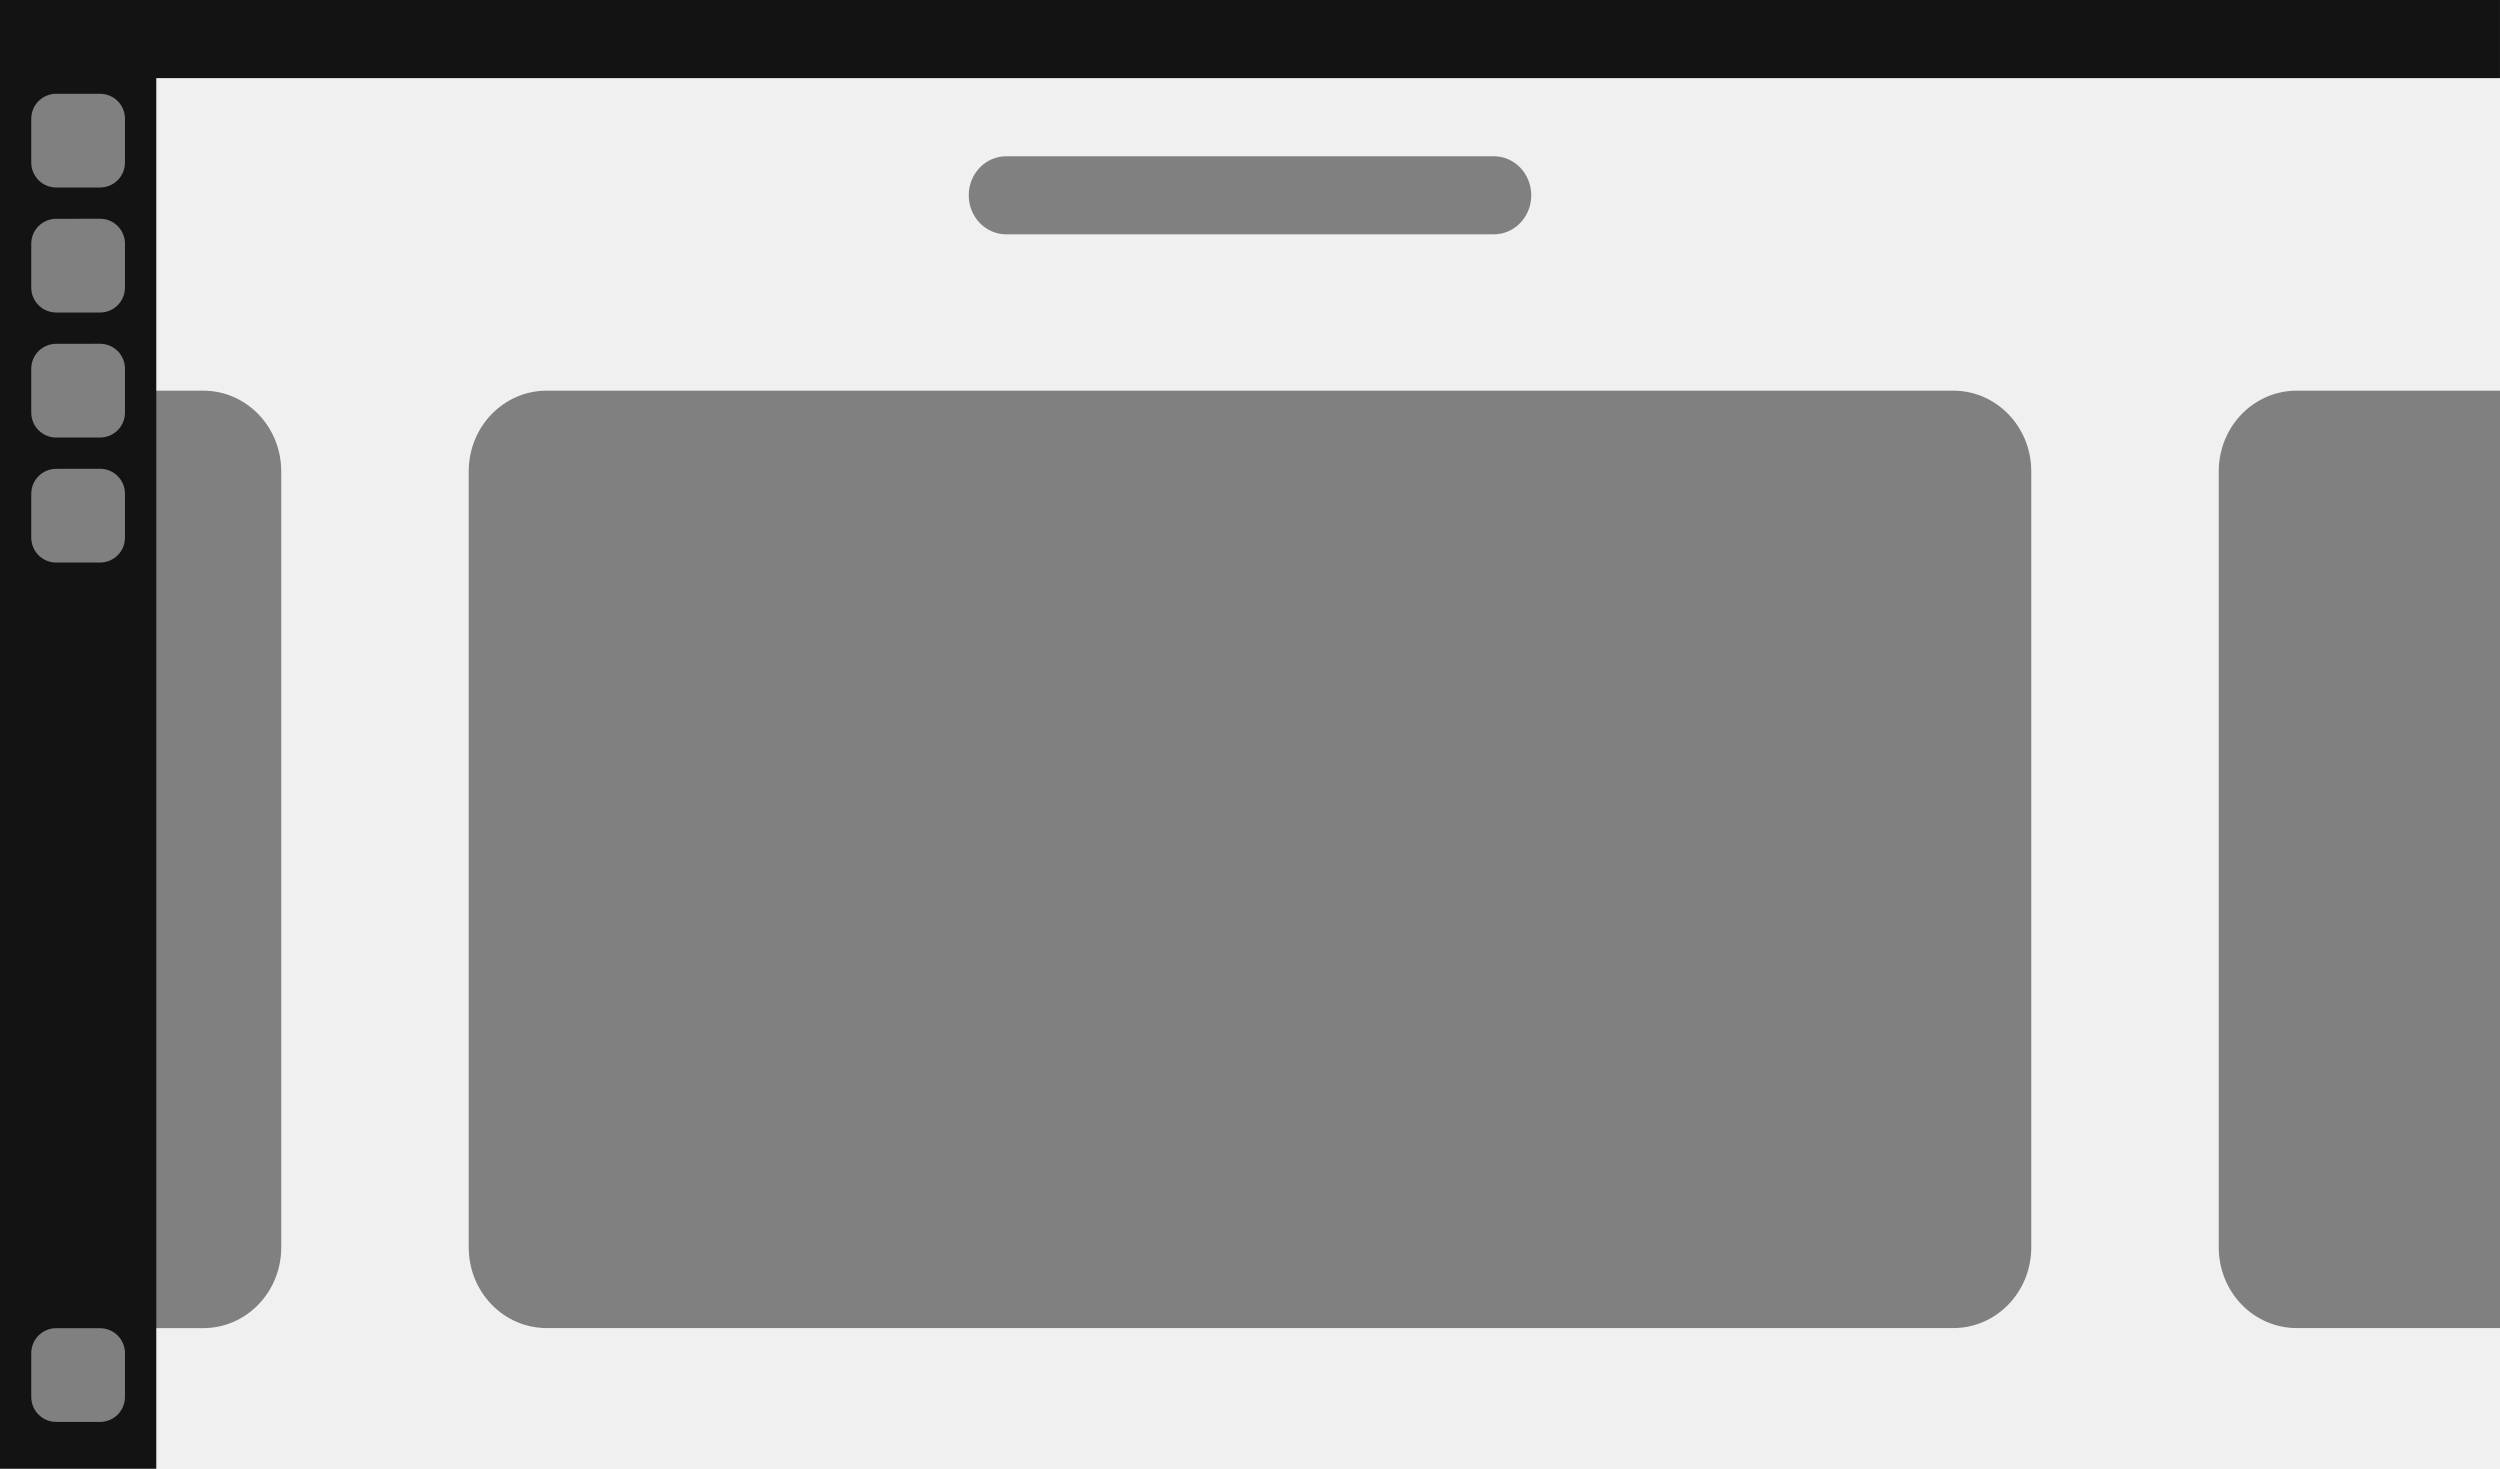
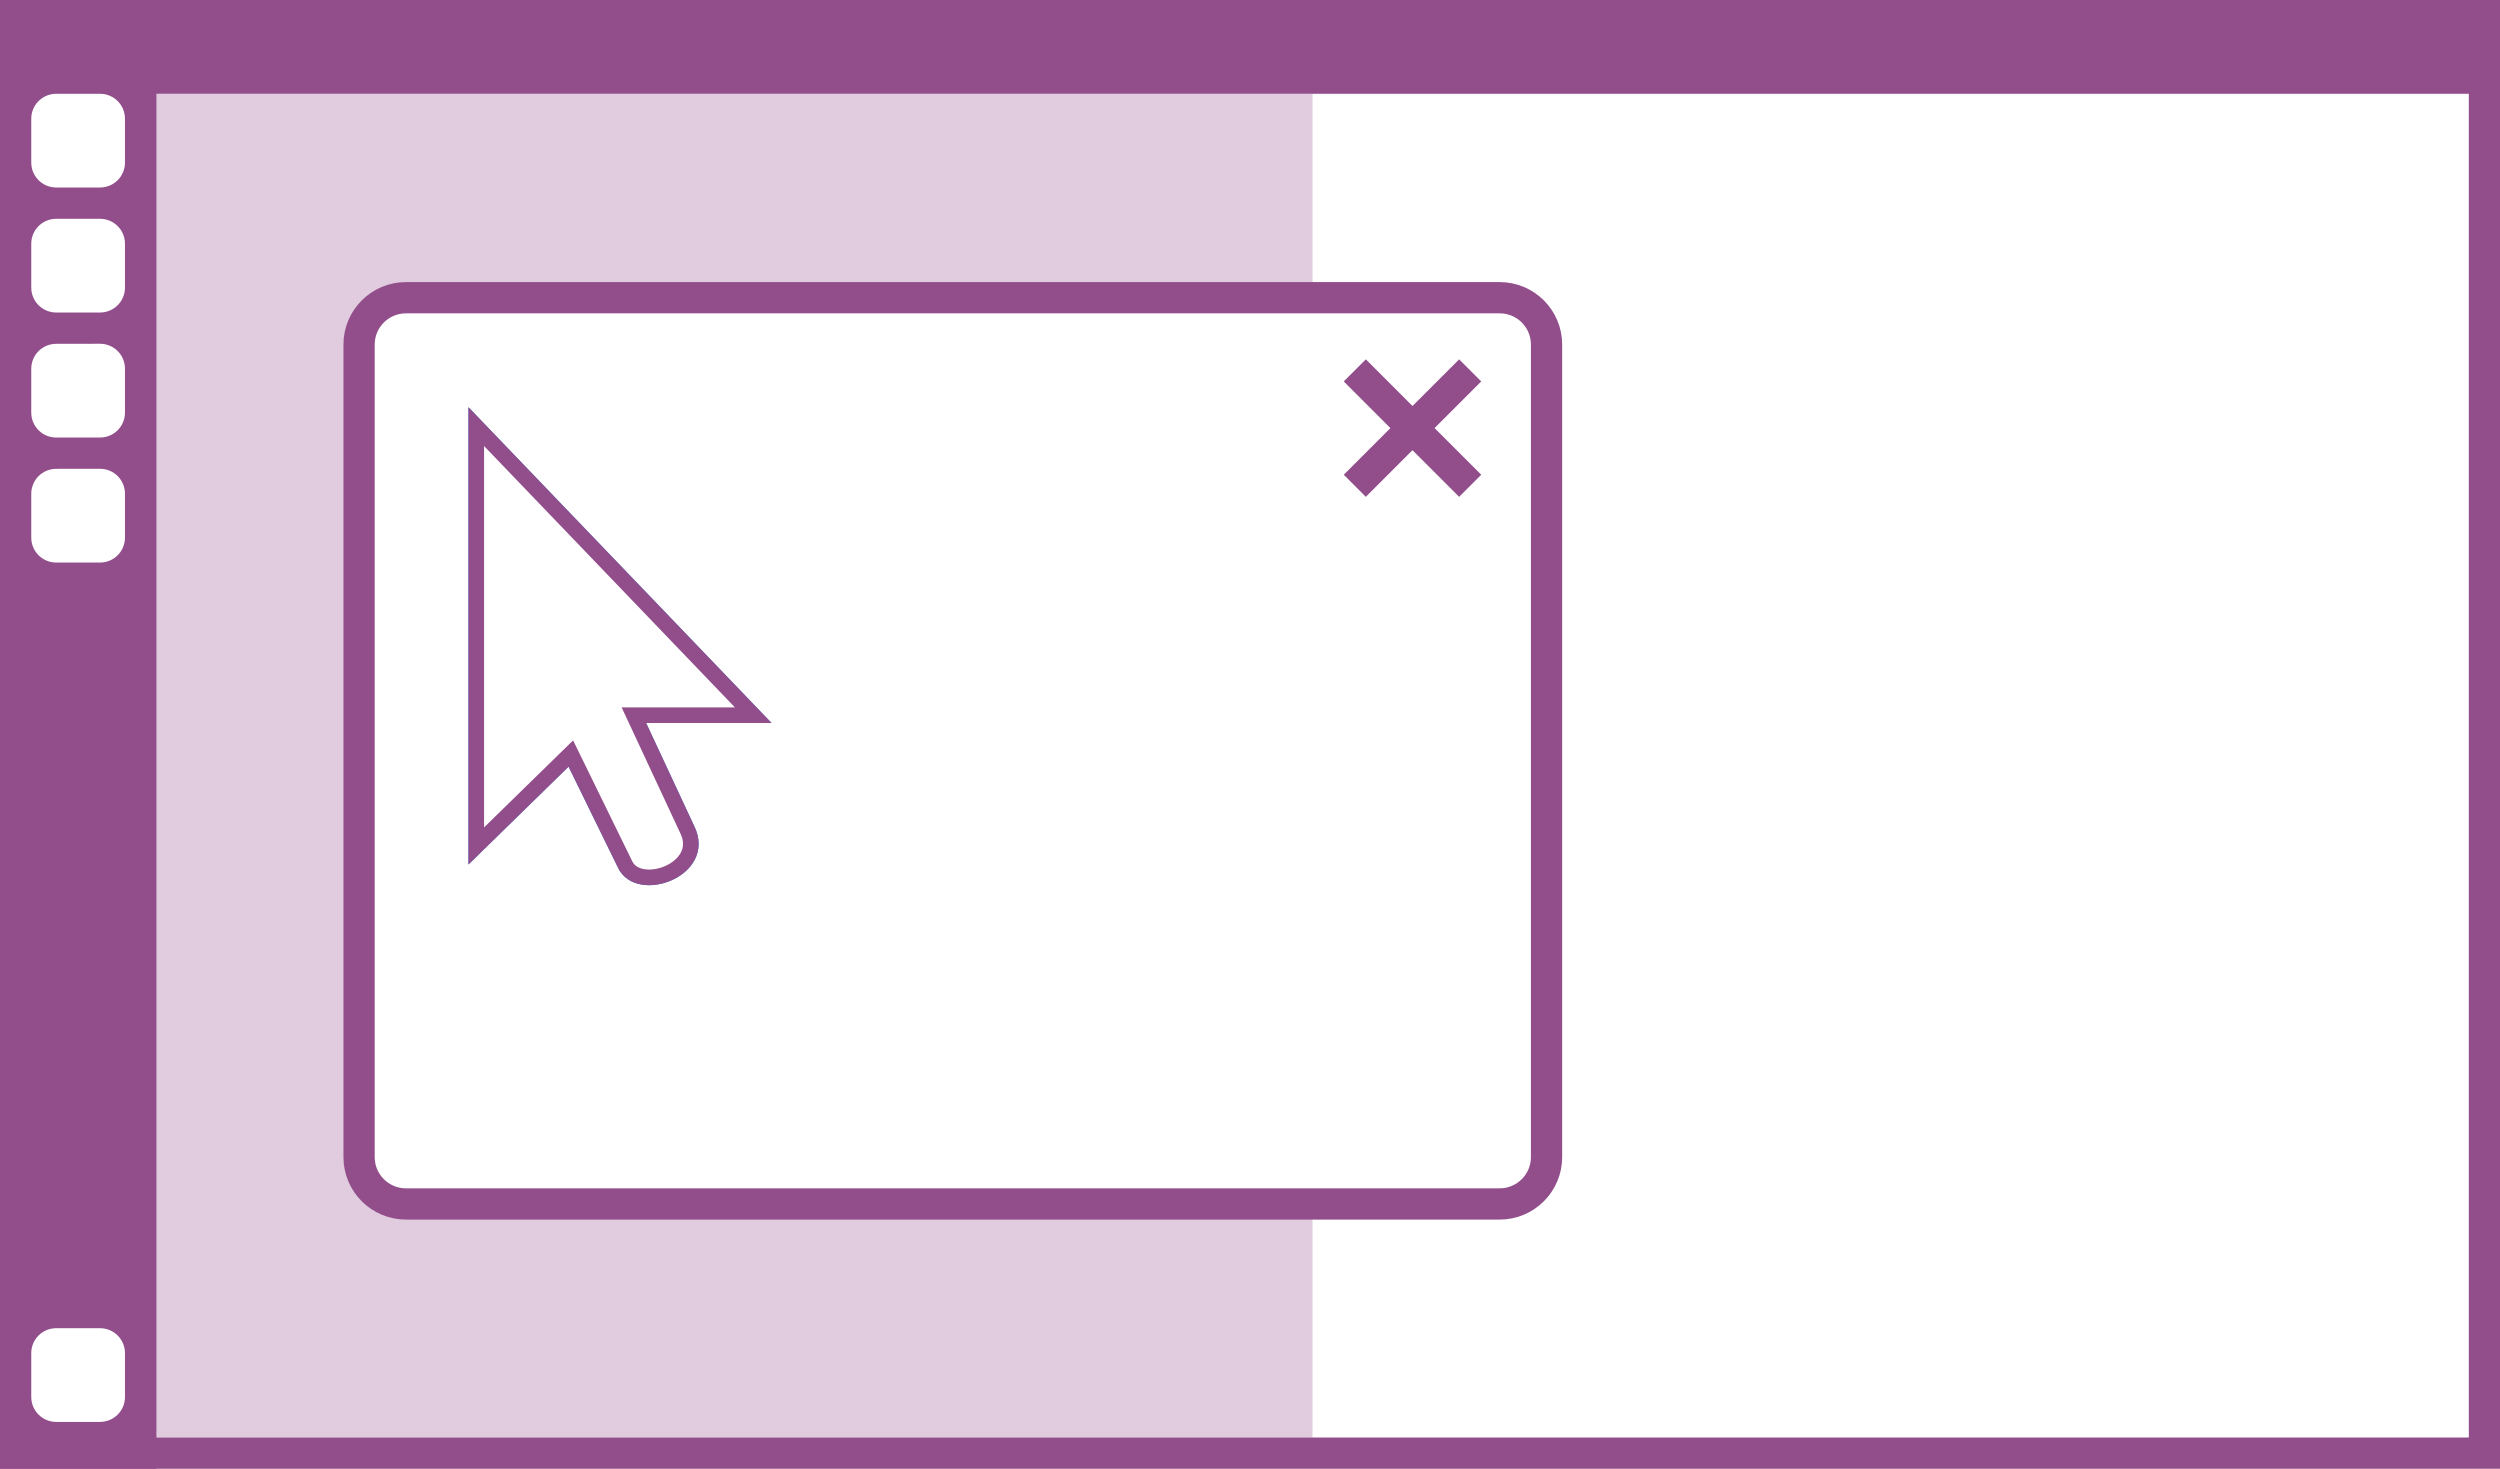
<svg xmlns="http://www.w3.org/2000/svg" width="160" height="94" viewBox="0 0 42.333 24.871" version="1.1" id="svg20">
  <defs id="defs24" />
-   <path id="path4799" style="fill:#808080;fill-opacity:1;stroke:#ed333b;stroke-width:0;stroke-linecap:round" d="m 17.039,2.646 c -0.352,0 -0.635,0.295 -0.635,0.661 0,0.366 0.283,0.661 0.635,0.661 h 8.255 c 0.352,0 0.635,-0.295 0.635,-0.661 0,-0.366 -0.283,-0.661 -0.635,-0.661 z M -3.0801064e-4,6.615 V 22.49 H 3.439 c 0.733,0 1.323,-0.61 1.323,-1.368 V 7.983 c 0,-0.758 -0.59,-1.368 -1.323,-1.368 z m 9.26,0 c -0.733,0 -1.323,0.61 -1.323,1.368 V 21.121 c 0,0.758 0.59,1.368 1.323,1.368 H 33.073 c 0.733,0 1.323,-0.61 1.323,-1.368 V 7.983 c 0,-0.758 -0.59,-1.368 -1.323,-1.368 z m 29.634,0 c -0.733,0 -1.323,0.61 -1.323,1.368 V 21.121 c 0,0.758 0.59,1.368 1.323,1.368 h 3.44 V 6.615 Z" />
-   <path id="rect1141" style="fill:#131313;fill-opacity:1;stroke-width:0.129" d="M -3.0801064e-4,0 V 1.323 24.871 H 2.646 V 1.323 H 42.333 V 0 H 2.646 Z" />
-   <path id="rect2863-36-3" style="fill:#808080;fill-opacity:1;stroke-width:0.099" d="m 0.952,1.588 c -0.235,0 -0.423,0.189 -0.423,0.423 v 0.741 c 0,0.235 0.189,0.423 0.423,0.423 H 1.693 c 0.235,0 0.423,-0.189 0.423,-0.423 V 2.011 c 0,-0.235 -0.189,-0.423 -0.423,-0.423 z m 0,2.117 c -0.235,0 -0.423,0.189 -0.423,0.423 v 0.741 c 0,0.235 0.189,0.423 0.423,0.423 H 1.693 c 0.235,0 0.423,-0.189 0.423,-0.423 V 4.127 c 0,-0.235 -0.189,-0.423 -0.423,-0.423 z m 0,2.117 c -0.235,0 -0.423,0.189 -0.423,0.423 v 0.741 c 0,0.235 0.189,0.423 0.423,0.423 H 1.693 c 0.235,0 0.423,-0.189 0.423,-0.423 V 6.244 c 0,-0.235 -0.189,-0.423 -0.423,-0.423 z m 0,2.117 c -0.235,0 -0.423,0.189 -0.423,0.423 v 0.741 c 0,0.235 0.189,0.423 0.423,0.423 H 1.693 c 0.235,0 0.423,-0.189 0.423,-0.423 V 8.361 c 0,-0.235 -0.189,-0.423 -0.423,-0.423 z m 0,14.552 c -0.235,0 -0.423,0.189 -0.423,0.423 v 0.741 c 0,0.235 0.189,0.423 0.423,0.423 H 1.693 c 0.235,0 0.423,-0.189 0.423,-0.423 v -0.741 c 0,-0.235 -0.189,-0.423 -0.423,-0.423 z" />
+   <rect style="opacity:1;fill:#924d8b;fill-opacity:1;stroke:none;stroke-width:0.287;stroke-opacity:1" id="rect4752" width="42.334" height="24.871" x="-0" y="4.4408921e-16" ry="0" />
+   <rect style="opacity:1;fill:#ffffff;fill-opacity:1;stroke:none;stroke-width:0.398;stroke-opacity:1" id="rect5232" width="39.159" height="22.754" x="2.646" y="1.588" />
+   <rect style="opacity:1;fill:#924d8b;fill-opacity:1;stroke:none;stroke-width:0.263;stroke-opacity:1" id="rect5358" width="2.646" height="24.871" x="-0" y="0" />
+   <path id="rect2863-36-3" style="fill:#ffffff;fill-opacity:1;stroke-width:0.099" d="m 0.952,1.588 c -0.235,0 -0.423,0.189 -0.423,0.423 v 0.741 c 0,0.235 0.189,0.423 0.423,0.423 H 1.693 c 0.235,0 0.423,-0.189 0.423,-0.423 v -0.741 c 0,-0.235 -0.189,-0.423 -0.423,-0.423 z m 0,2.117 c -0.235,0 -0.423,0.189 -0.423,0.423 v 0.741 c 0,0.235 0.189,0.423 0.423,0.423 H 1.693 c 0.235,0 0.423,-0.189 0.423,-0.423 v -0.741 c 0,-0.235 -0.189,-0.423 -0.423,-0.423 z m 0,2.117 c -0.235,0 -0.423,0.189 -0.423,0.423 v 0.741 c 0,0.235 0.189,0.423 0.423,0.423 H 1.693 c 0.235,0 0.423,-0.189 0.423,-0.423 V 6.244 c 0,-0.235 -0.189,-0.423 -0.423,-0.423 z m 0,2.117 c -0.235,0 -0.423,0.189 -0.423,0.423 v 0.741 c 0,0.235 0.189,0.423 0.423,0.423 H 1.693 c 0.235,0 0.423,-0.189 0.423,-0.423 V 8.361 c 0,-0.235 -0.189,-0.423 -0.423,-0.423 z m 0,14.552 c -0.235,0 -0.423,0.189 -0.423,0.423 v 0.741 c 0,0.235 0.189,0.423 0.423,0.423 H 1.693 c 0.235,0 0.423,-0.189 0.423,-0.423 v -0.741 c 0,-0.235 -0.189,-0.423 -0.423,-0.423 z" />
+   <rect style="opacity:0.287;fill:#924d8b;fill-opacity:1;stroke:none;stroke-width:1.219;stroke-opacity:1" id="rect5744" width="19.579" height="22.754" x="2.646" y="1.588" />
+   <g transform="matrix(0.26458,0,0,0.26458,-396.0832,1156.76)" style="display:inline" id="g16-0">
+     <rect ry="3" rx="3" y="-4353.007" x="1520.006" height="58" width="76" style="opacity:1;vector-effect:none;fill:#ffffff;fill-opacity:1;stroke:#924d8b;stroke-width:2;stroke-linecap:butt;stroke-linejoin:miter;stroke-miterlimit:4;stroke-dasharray:none;stroke-dashoffset:0;stroke-opacity:1;marker:none" id="rect6-6" />
+     <g style="display:inline;fill:#ffffff;fill-opacity:1;stroke:#3584e4;stroke-opacity:1" id="g14-6">
+       <path d="m 26.605,2.318 v 16.44 l 3.712,-3.624 2.122,4.331 c 0.52,1.172 3.22,0.23 2.452,-1.337 l -2.099,-4.496 h 4.685 z" style="color:#000000;display:block;overflow:visible;visibility:visible;fill:#ffffff;fill-opacity:1;fill-rule:nonzero;stroke:#3584e4;stroke-width:0.613;stroke-linecap:butt;stroke-linejoin:miter;stroke-miterlimit:10;stroke-dasharray:none;stroke-dashoffset:0;stroke-opacity:1;marker:none;enable-background:accumulate" transform="matrix(1.6306,0,0,1.63249,1484.124,-4348.541)" id="path10-1" />
+       <path style="color:#000000;display:block;overflow:visible;visibility:visible;fill:#ffffff;fill-opacity:1;fill-rule:nonzero;stroke:#924d8b;stroke-width:0.613;stroke-linecap:butt;stroke-linejoin:miter;stroke-miterlimit:10;stroke-dasharray:none;stroke-dashoffset:0;stroke-opacity:1;marker:none;enable-background:accumulate" d="m 26.605,2.318 v 16.44 l 3.712,-3.624 2.122,4.331 c 0.52,1.172 3.22,0.23 2.452,-1.337 l -2.099,-4.496 h 4.685 z" transform="matrix(1.6306,0,0,1.63249,1484.124,-4348.541)" id="path12-8" />
+     </g>
+   </g>
+   <g transform="matrix(0.6922725,-0.6922685,0.6922725,0.6922685,-179.9424,-205.0157)" id="g4632" style="fill:#ffffff;stroke-width:0.29" />
+   <path id="rect859-3" style="fill:#924d8b;stroke:none;stroke-width:0.242" d="m 24.708,6.085 -0.79,0.79 -0.79,-0.79 -0.374,0.374 0.79,0.79 -0.79,0.79 0.374,0.374 0.79,-0.79 0.79,0.79 0.374,-0.374 -0.79,-0.79 0.79,-0.79 z" />
</svg>
